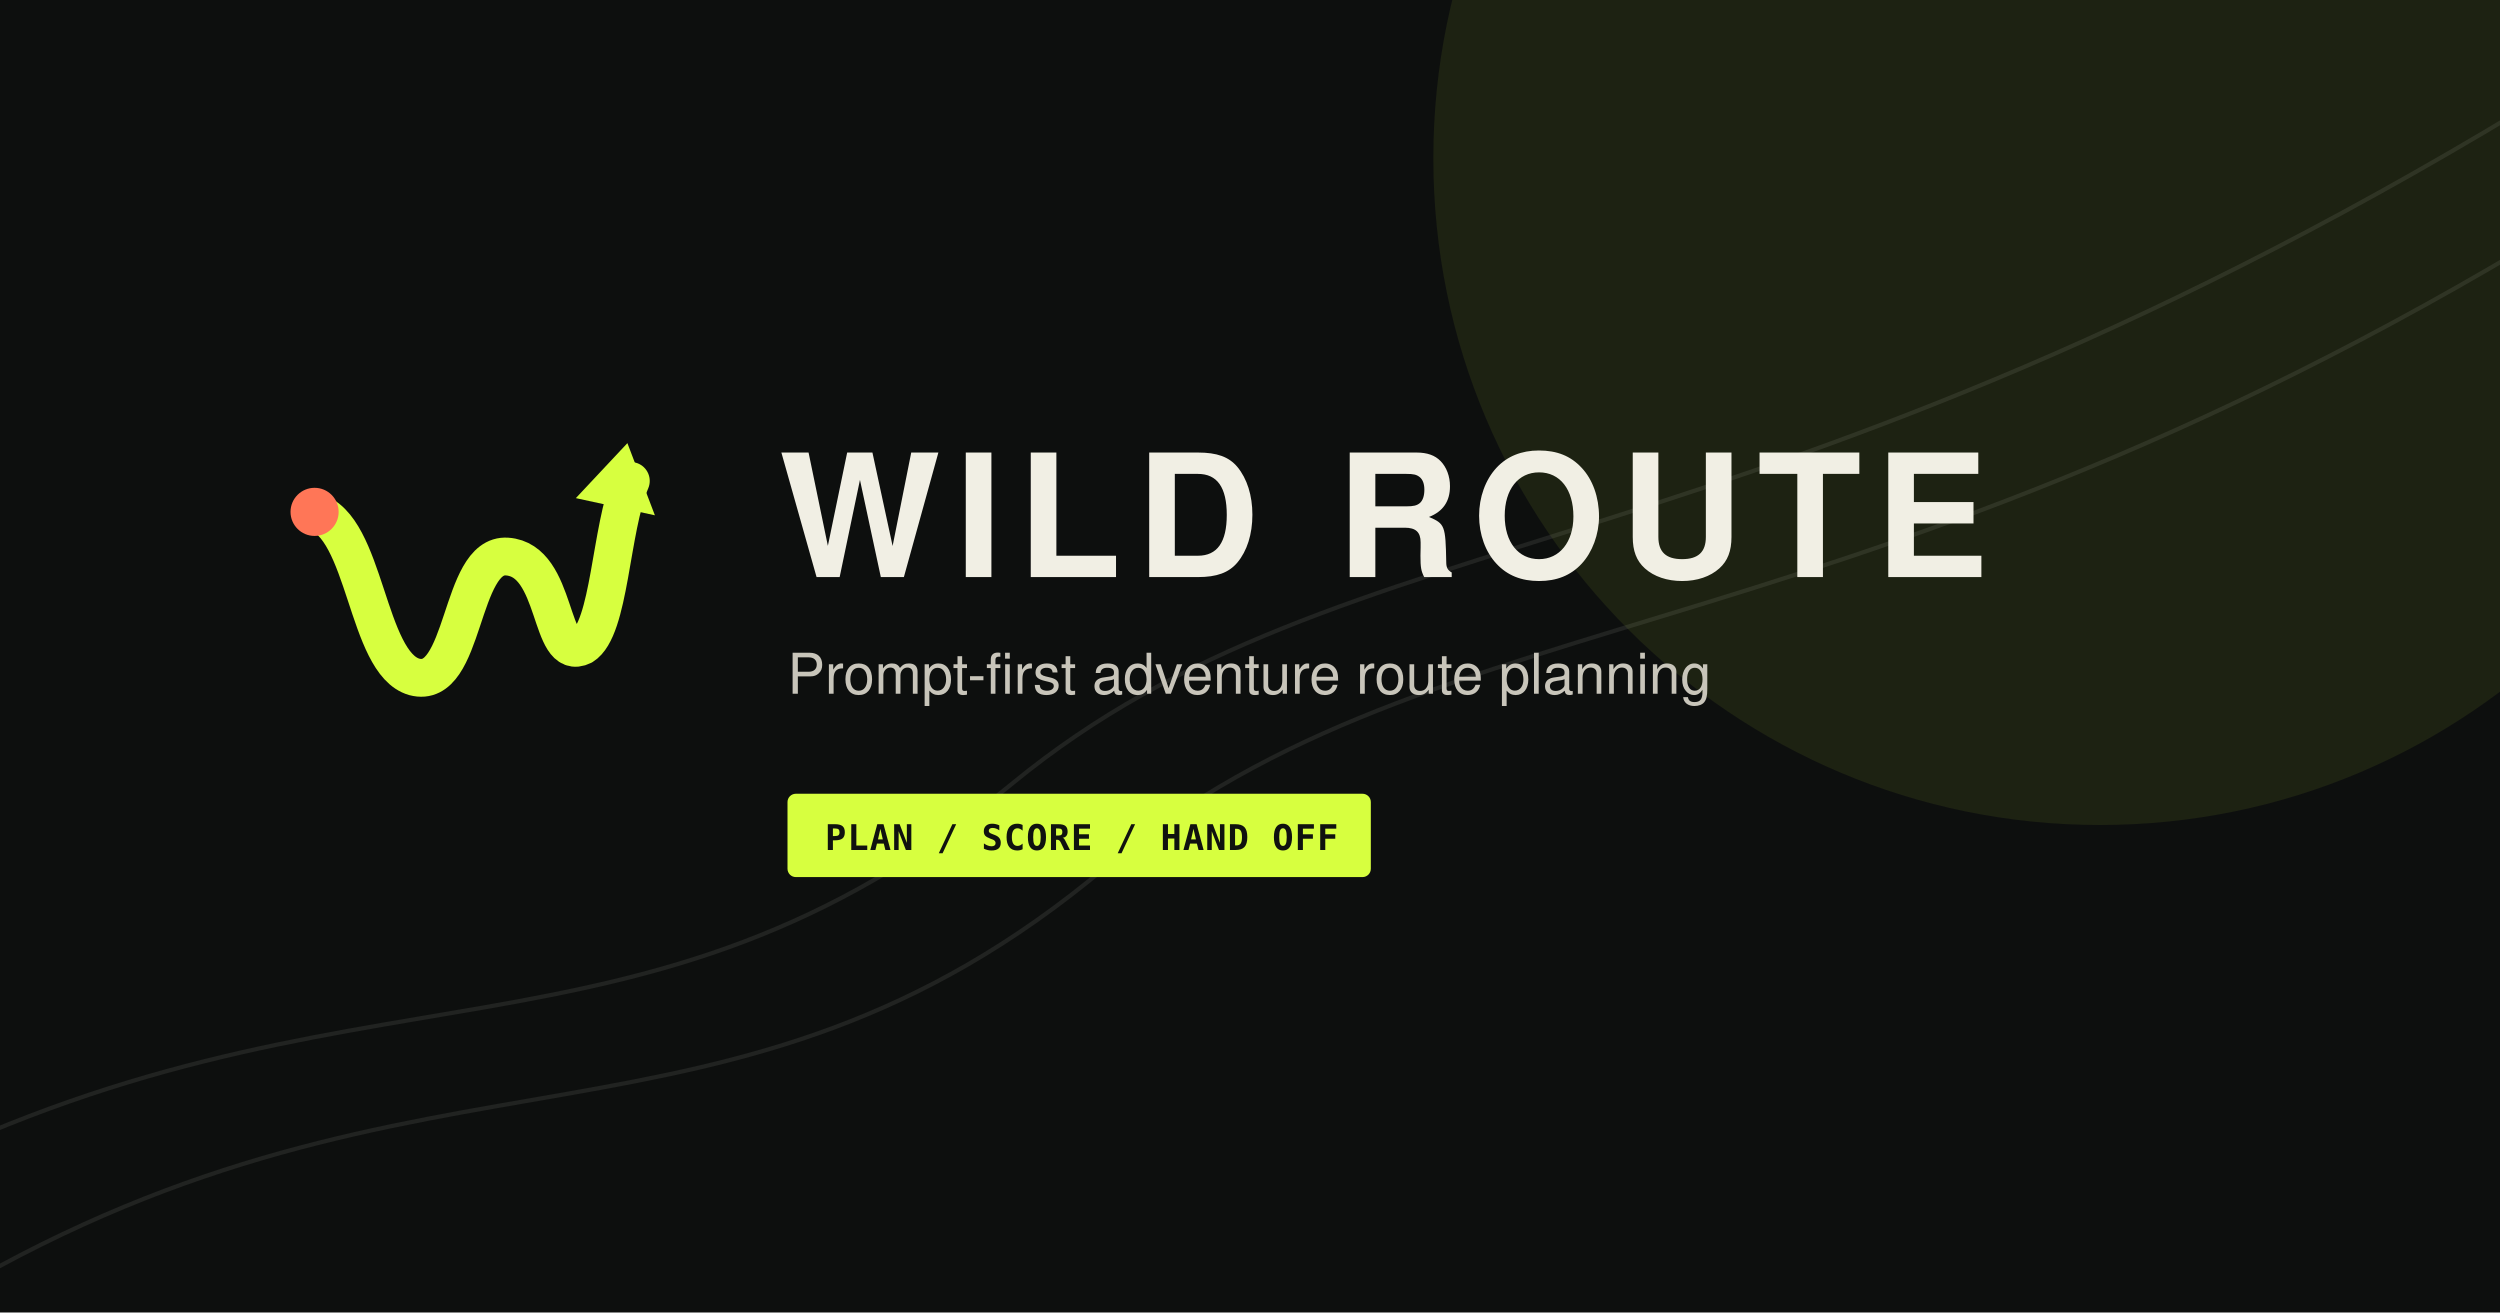
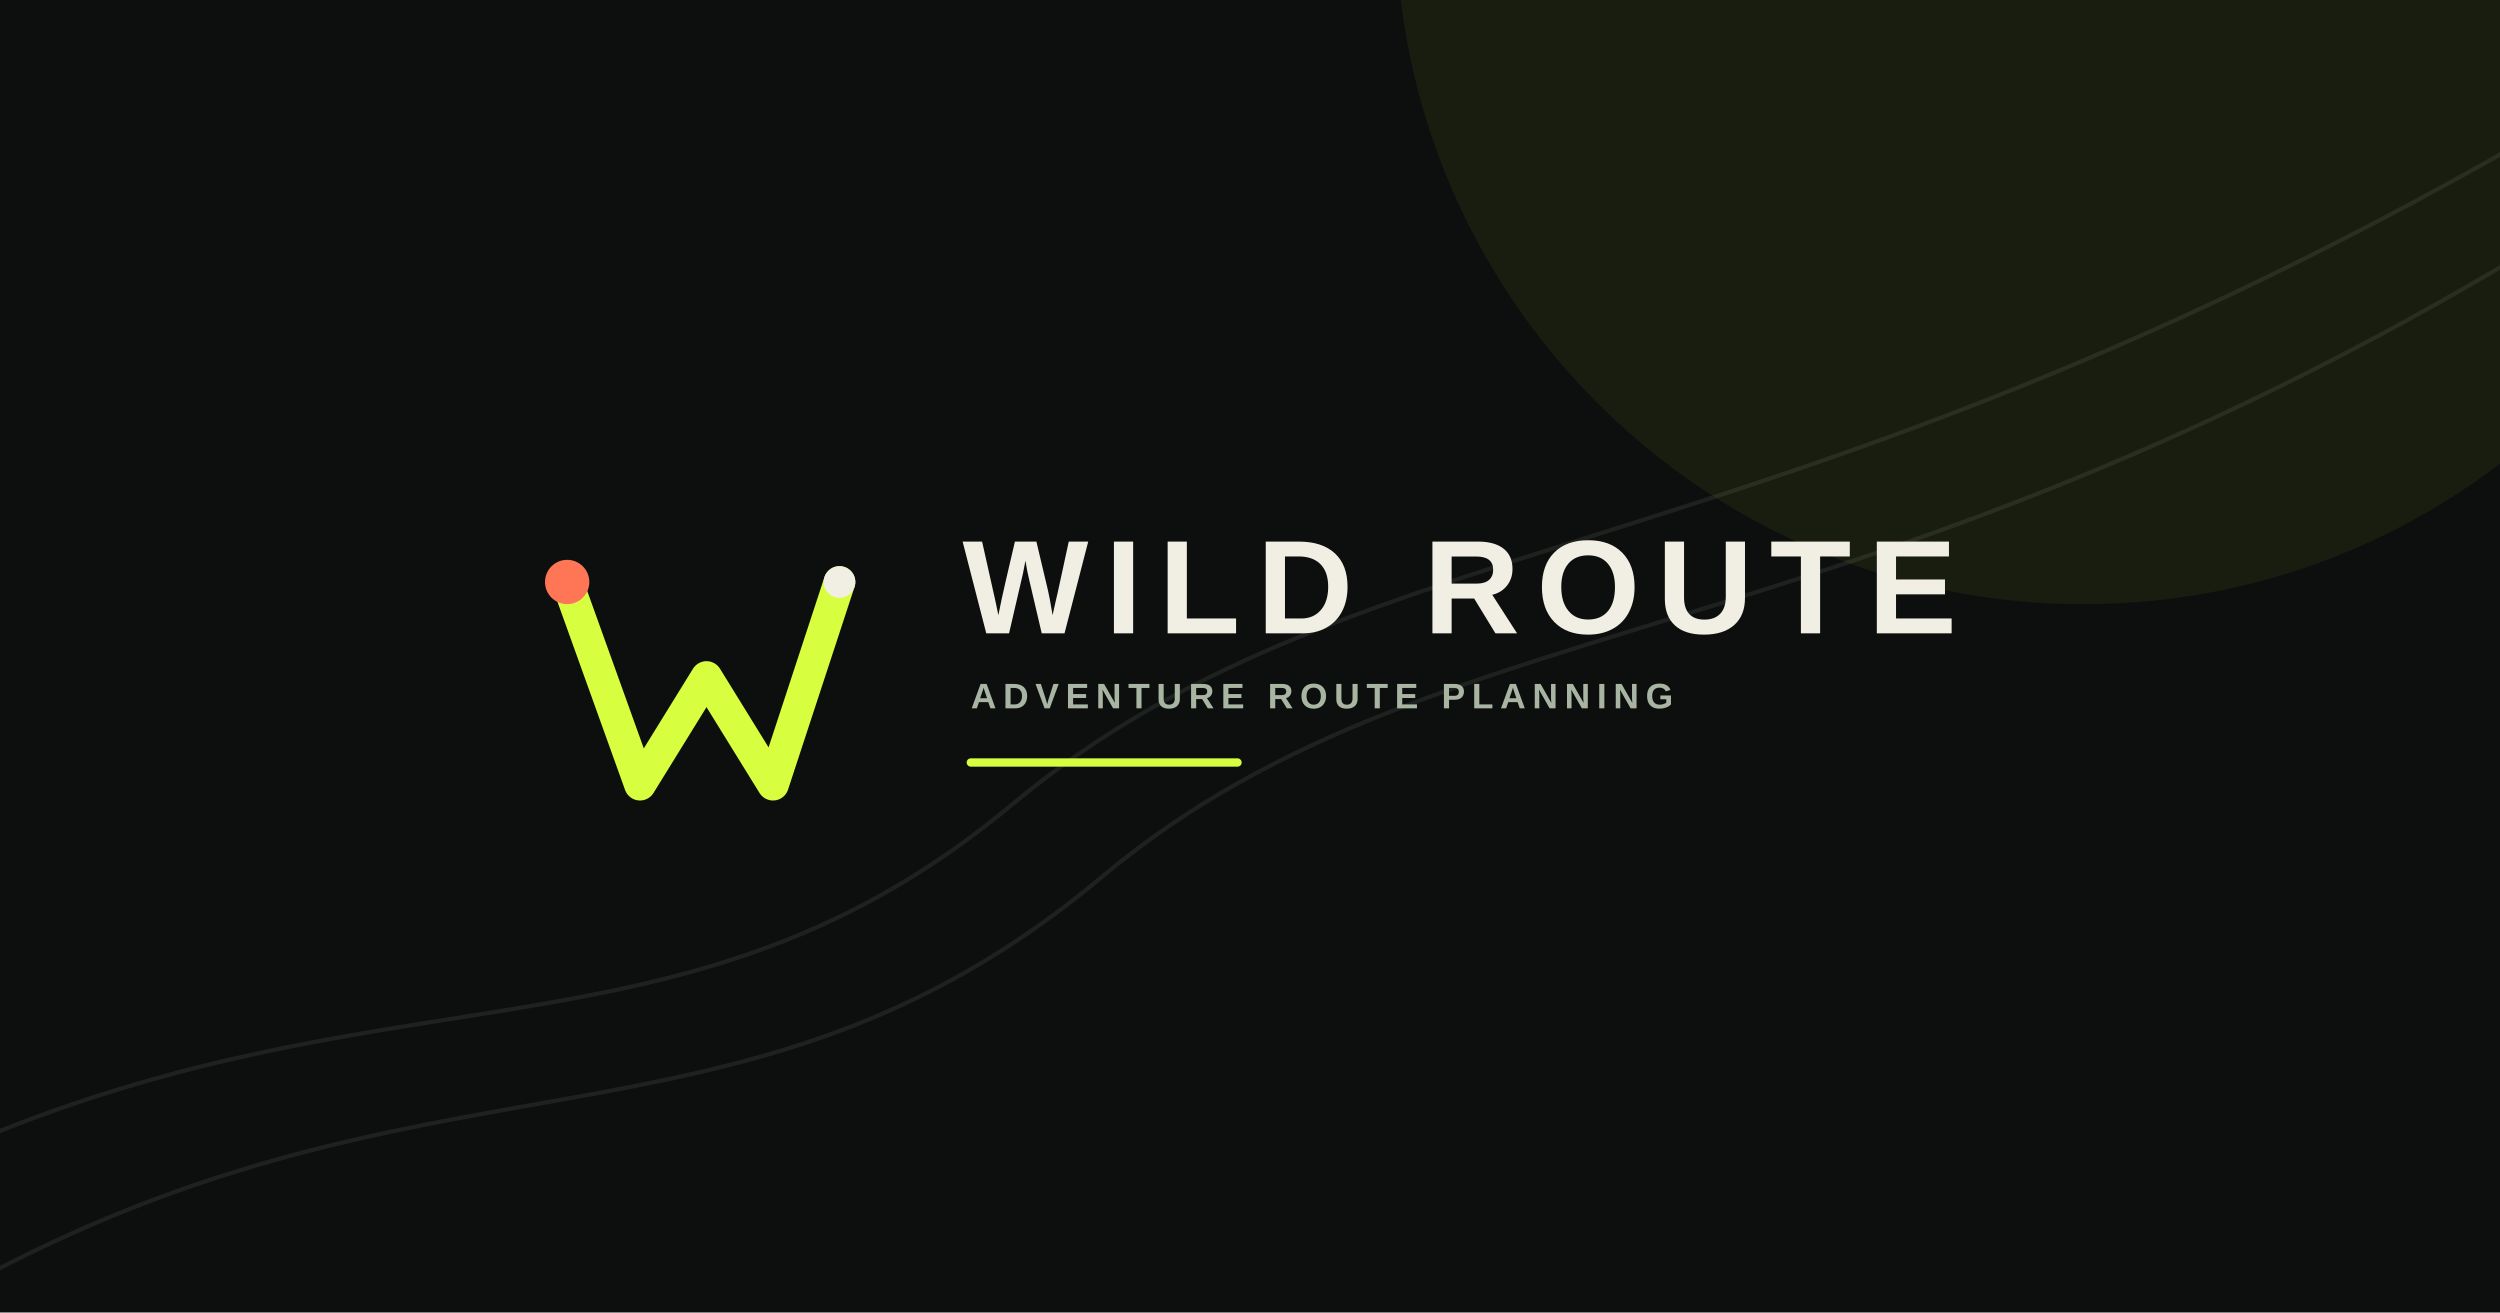
<svg xmlns="http://www.w3.org/2000/svg" width="1200" height="630" viewBox="0 0 1200 630" fill="none">
  <rect width="1200" height="630" fill="#0D0F0E" />
-   <circle cx="1008" cy="76" r="320" fill="#D7FF3F" fill-opacity="0.08" />
-   <path d="M-58 568C170 451 306 524 486 376C647 244 842 280 1228 42" stroke="#F1EFE4" stroke-opacity="0.09" stroke-width="2" />
-   <path d="M-22 620C205 487 350 568 531 416C691 282 897 321 1262 88" stroke="#F1EFE4" stroke-opacity="0.09" stroke-width="2" />
-   <g transform="translate(118 183) scale(1.65)">
-     <path d="M20 38C35 42 35 82 49 86C64 90 62 50 76 51C91 52 88 82 98 77C106 72 106 43 112 29" stroke="#D7FF3F" stroke-width="11" stroke-linecap="round" stroke-linejoin="round" />
-     <path d="M111 18L119 39L96 34L111 18Z" fill="#D7FF3F" />
-     <circle cx="20" cy="38" r="7" fill="#FF7657" />
+   <circle cx="1000" cy="-40" r="330" fill="#D7FF3F" fill-opacity="0.06" />
+   <path d="M-70 575C170 450 318 526 486 386C657 244 865 280 1265 36" stroke="#F1EFE4" stroke-opacity="0.08" stroke-width="2" />
+   <path d="M-30 625C205 490 354 568 530 420C696 282 906 322 1270 85" stroke="#F1EFE4" stroke-opacity="0.08" stroke-width="2" />
+   <g transform="translate(254 252) scale(1.52)">
+     <path d="M12 18L35 82L56 48L77 82L98 18" stroke="#D7FF3F" stroke-width="10" stroke-linecap="round" stroke-linejoin="round" />
+     <circle cx="12" cy="18" r="7" fill="#FF7657" />
+     <circle cx="98" cy="18" r="5" fill="#F1EFE4" />
  </g>
-   <g transform="translate(374 205)">
-     <text x="0" y="72" fill="#F1EFE4" font-family="Helvetica Neue, Helvetica, Arial, sans-serif" font-size="82" font-weight="800" letter-spacing="7">WILD ROUTE</text>
-     <text x="4" y="128" fill="#C8C5BA" font-family="Helvetica Neue, Helvetica, Arial, sans-serif" font-size="27" font-weight="500">Prompt-first adventure route planning</text>
-     <g transform="translate(4 176)">
-       <rect width="280" height="40" rx="4" fill="#D7FF3F" />
-       <text x="18" y="27" fill="#10120F" font-family="Menlo, Monaco, monospace" font-size="17" font-weight="700" letter-spacing="0.5">PLAN / SCORE / HAND OFF</text>
-     </g>
+   <g transform="translate(462 248)">
+     <text x="0" y="56" fill="#F1EFE4" font-family="Helvetica Neue, Arial, sans-serif" font-size="64" font-weight="800" letter-spacing="8">WILD ROUTE</text>
+     <text x="4" y="92" fill="#A9B5A3" font-family="Helvetica Neue, Arial, sans-serif" font-size="17" font-weight="700" letter-spacing="3.2">ADVENTURE ROUTE PLANNING</text>
+     <path d="M4 118H132" stroke="#D7FF3F" stroke-width="4" stroke-linecap="round" />
  </g>
</svg>
